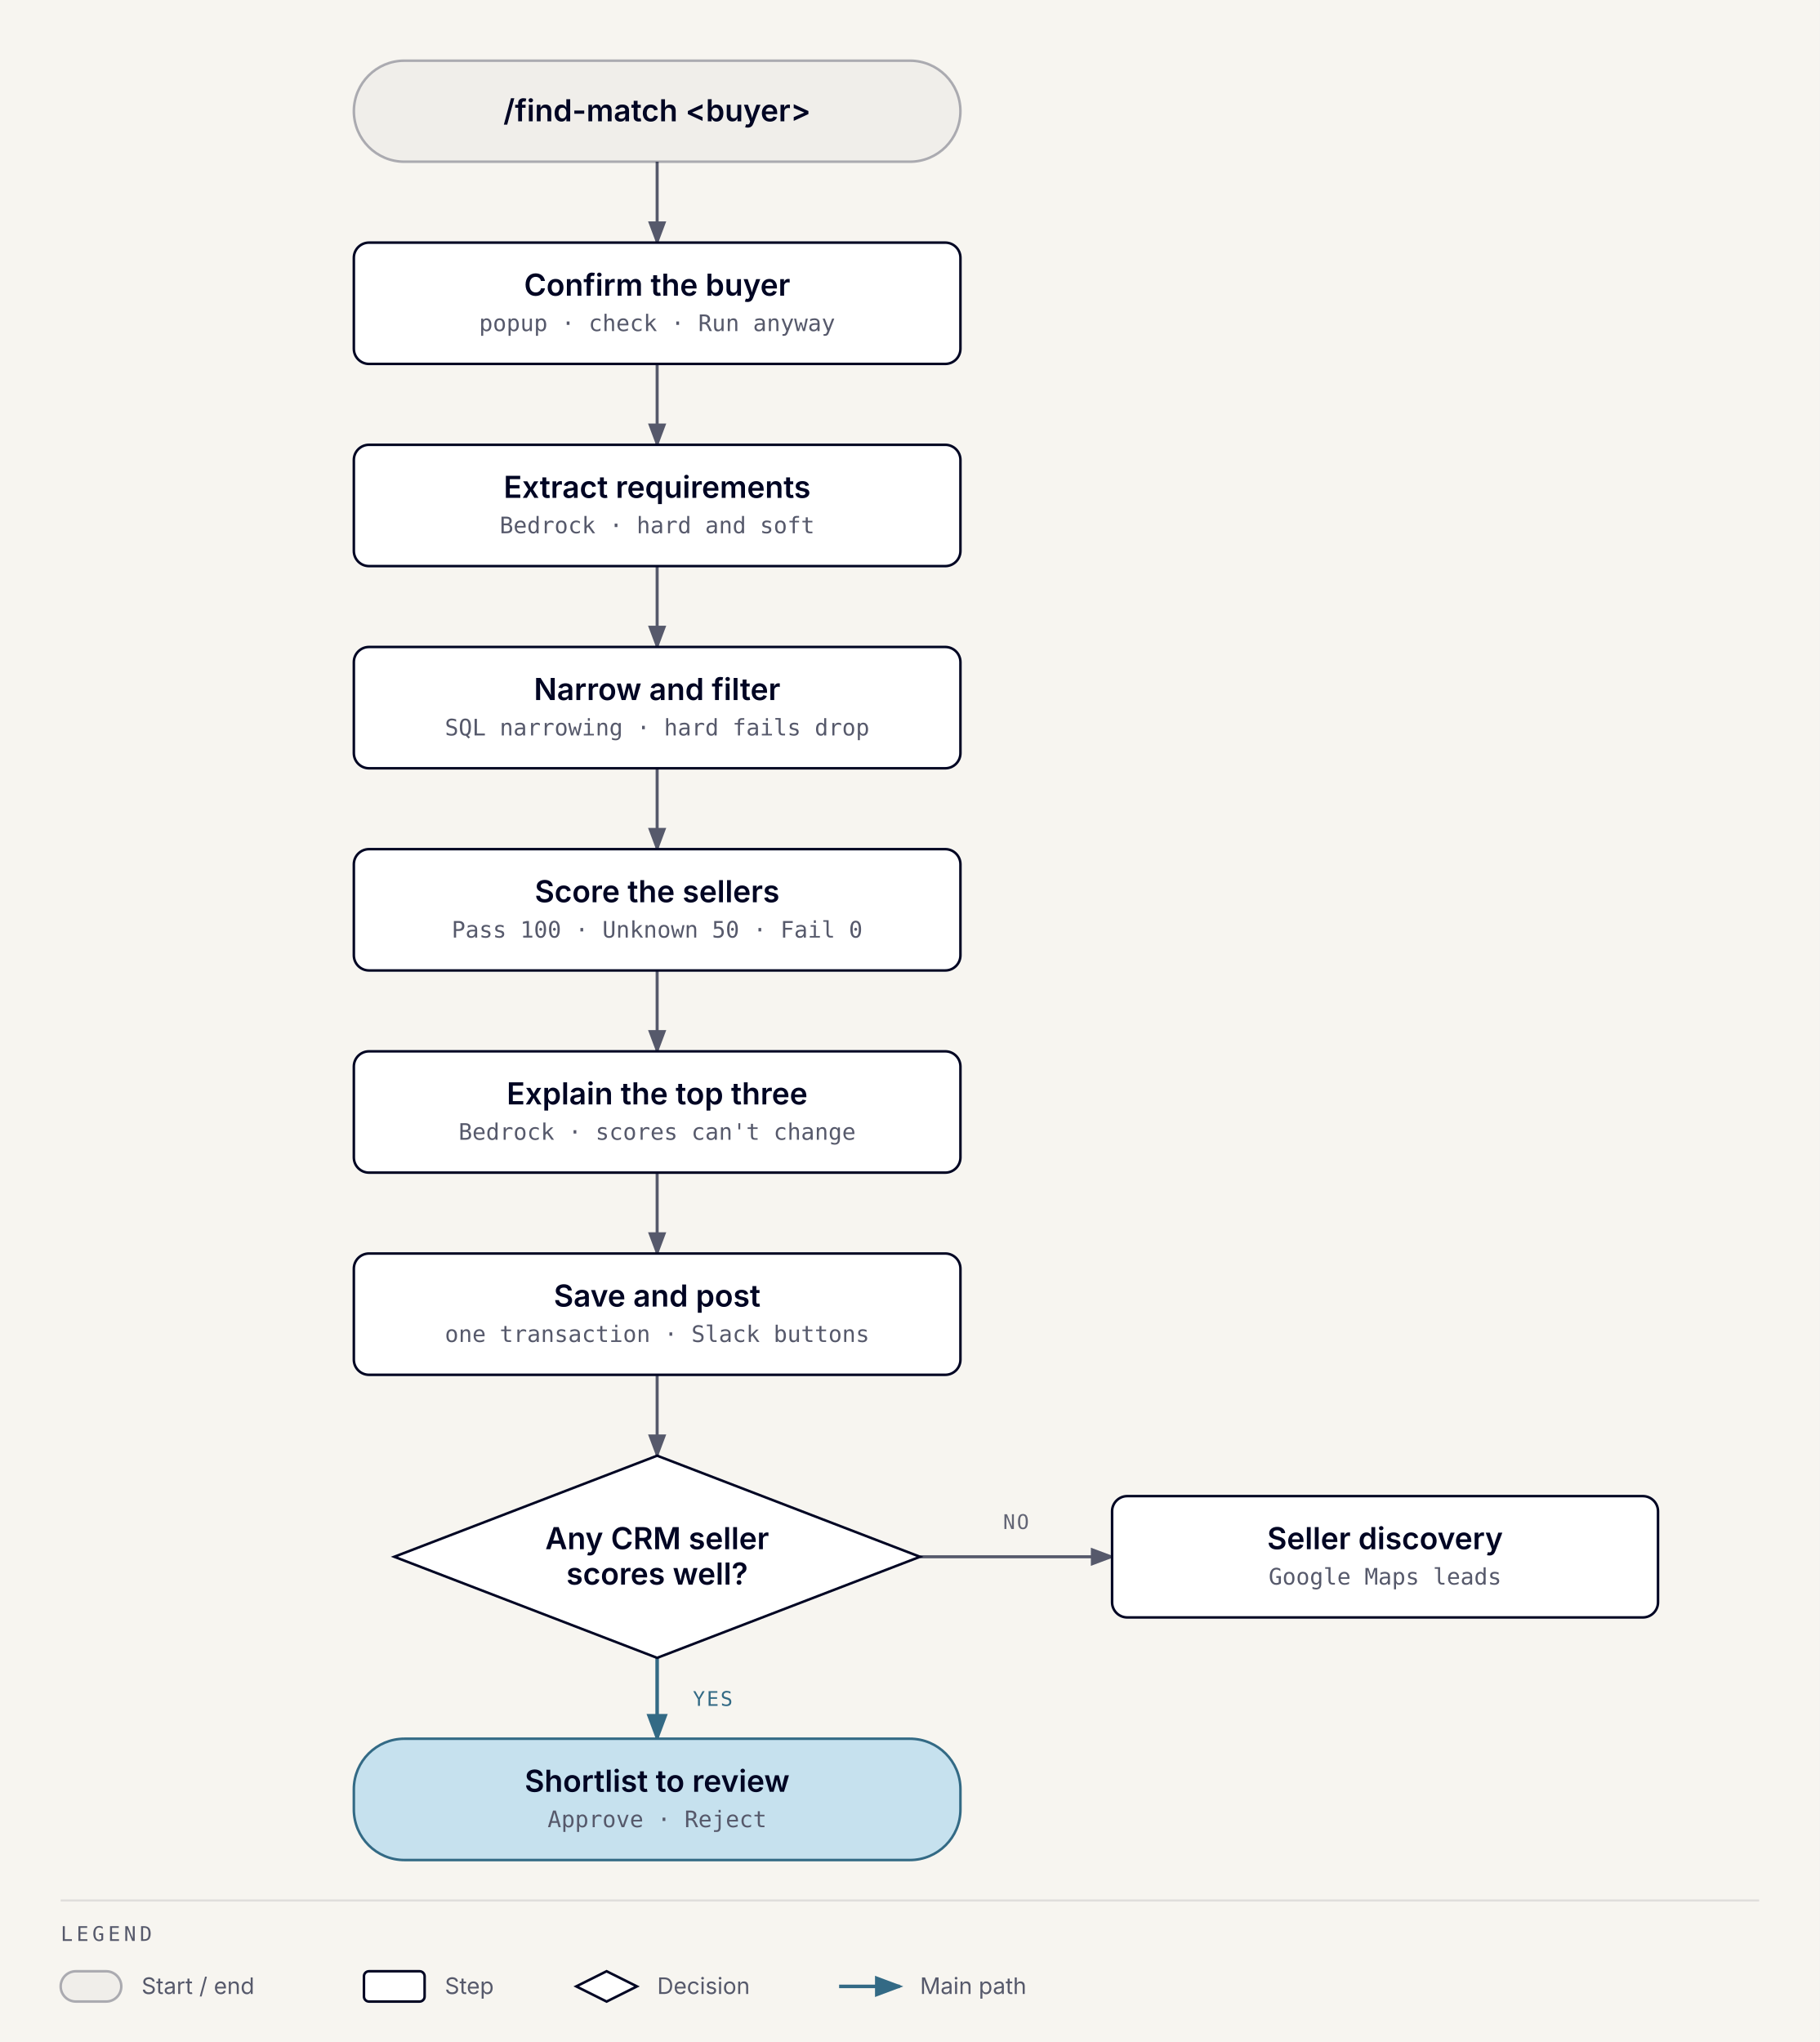
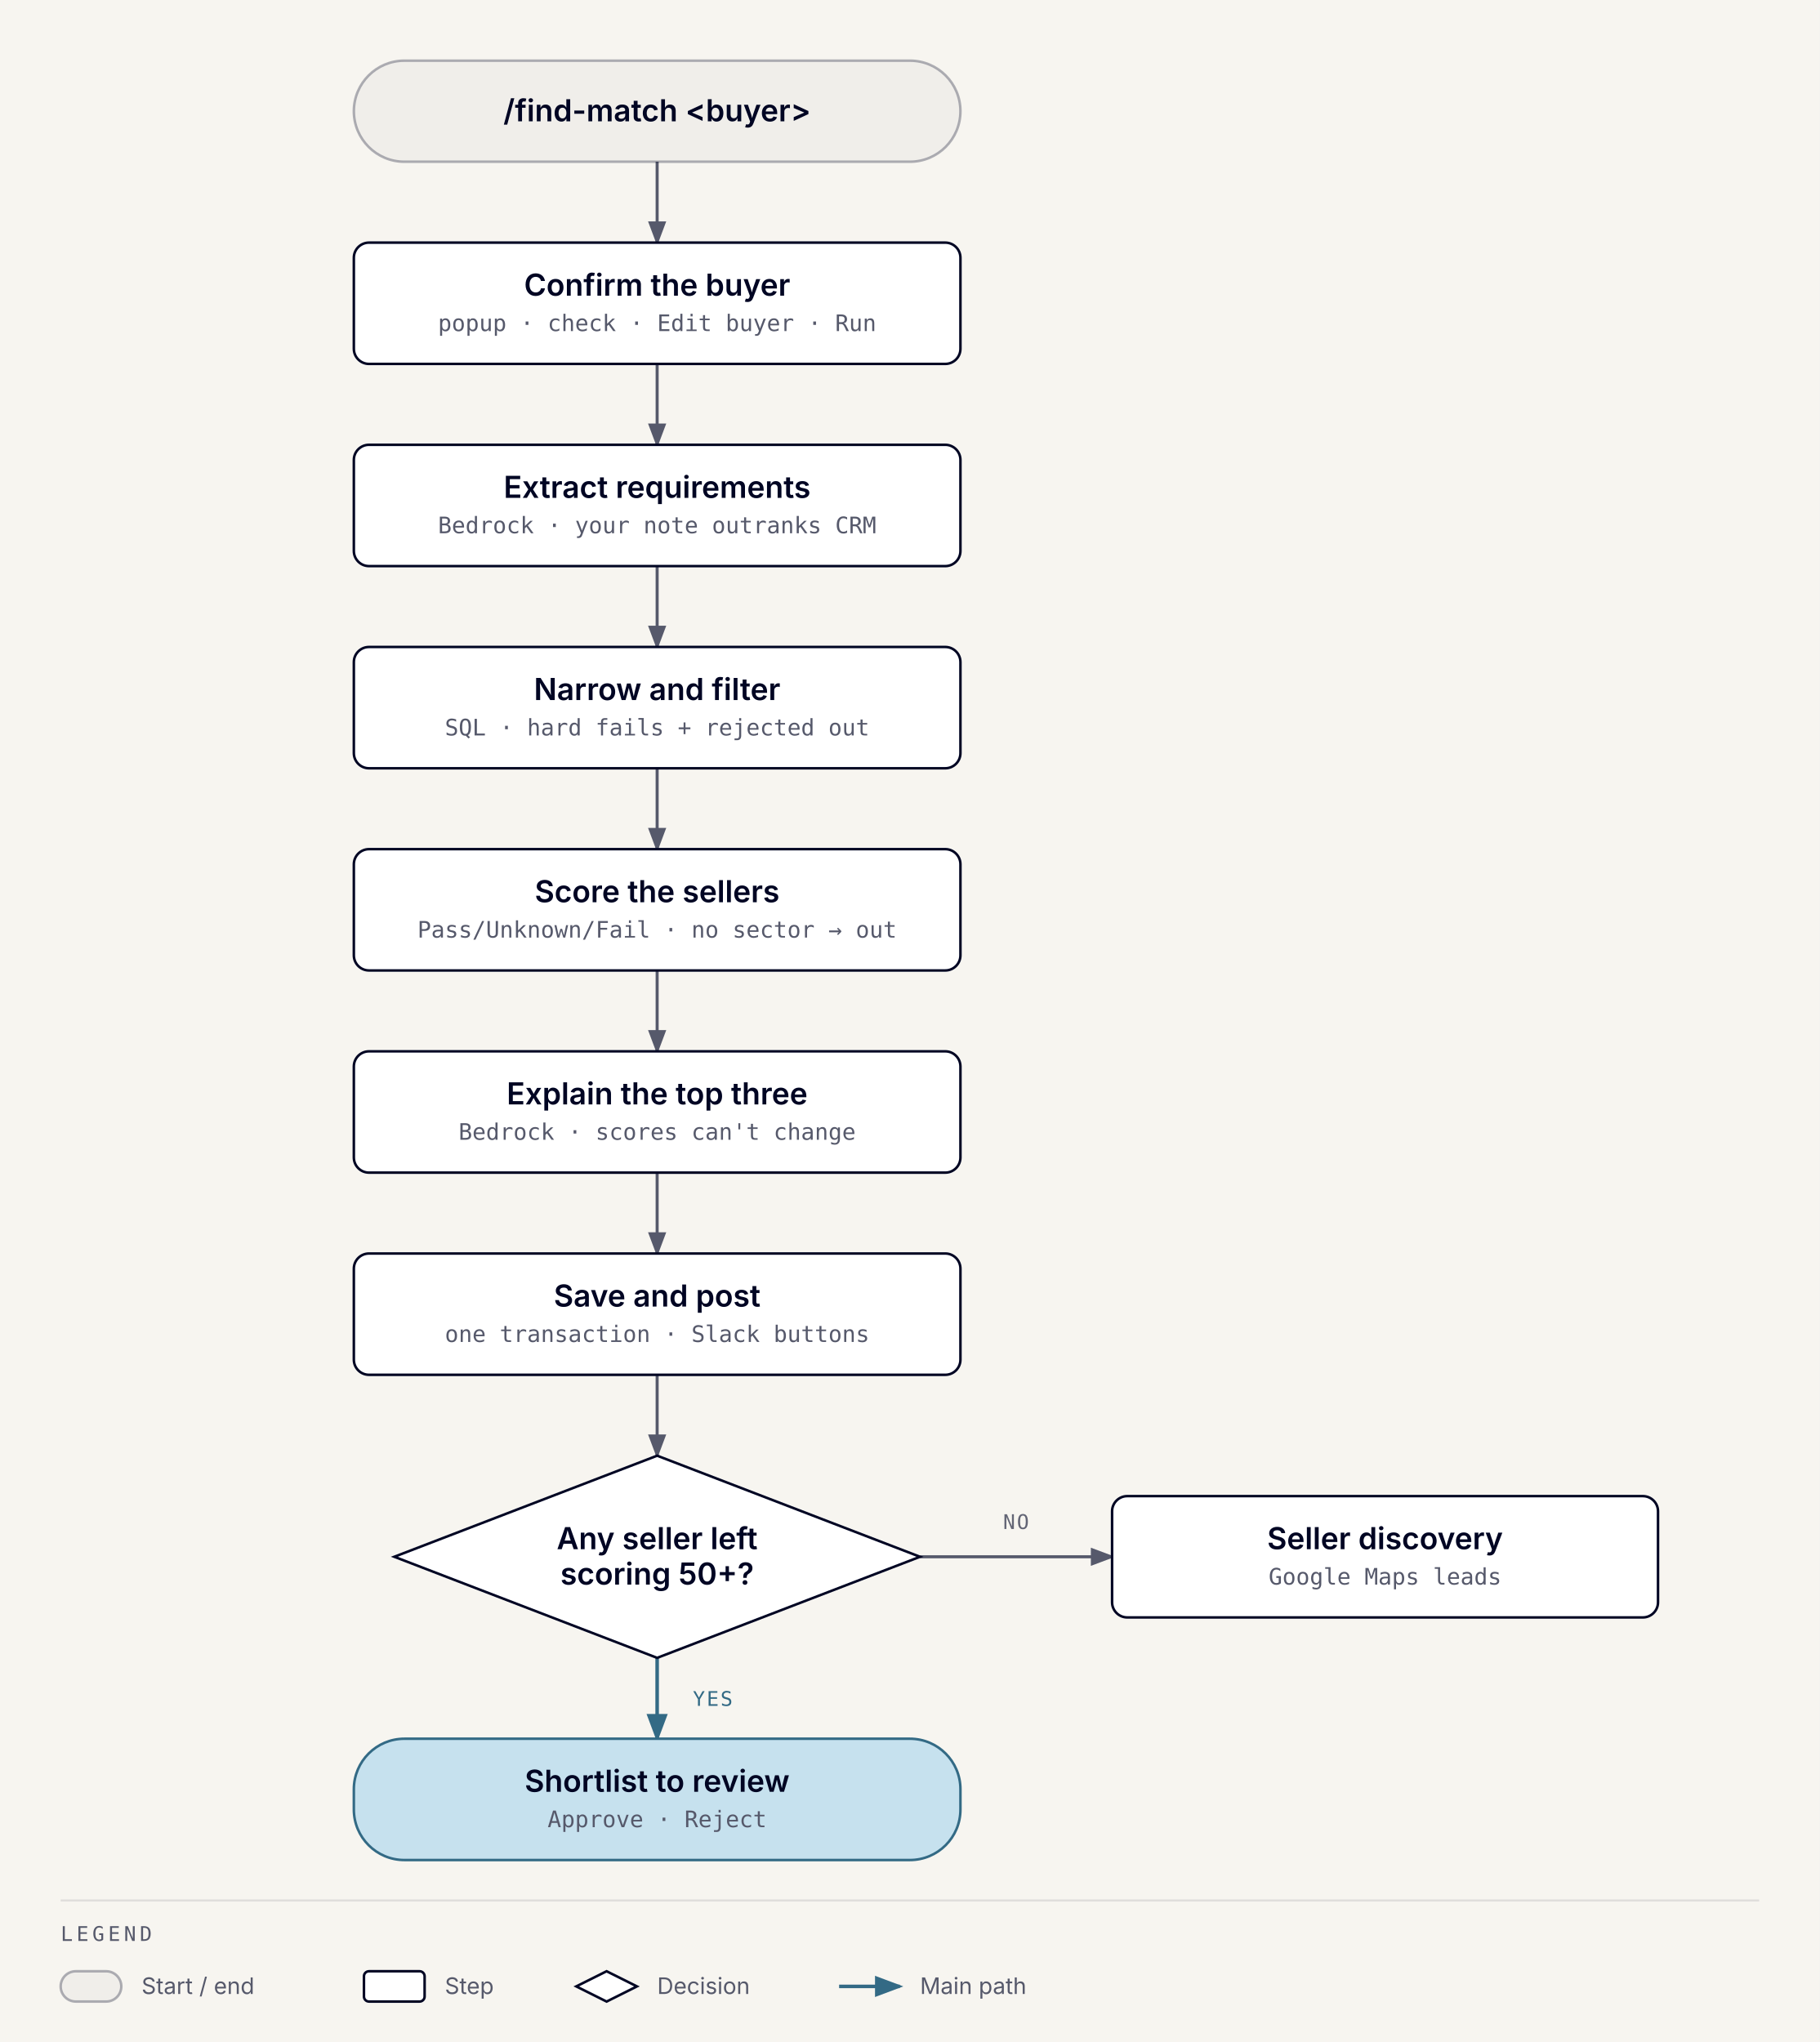
<svg xmlns="http://www.w3.org/2000/svg" viewBox="0 0 720 808" role="img" aria-labelledby="toolkit-matching-pipeline-title toolkit-matching-pipeline-desc" id="toolkit-matching-pipeline-root">
  <defs>
    <style>#toolkit-matching-pipeline-root { font-family: 'Inter', system-ui, -apple-system, 'Segoe UI', sans-serif; color: #000523; }
      #toolkit-matching-pipeline-root .diagram-container { width: 100%; overflow-x: auto; }
      #toolkit-matching-pipeline-root .diagram-container { overflow-x: visible; }</style>
    <marker id="toolkit-matching-pipeline-arrow" markerWidth="8" markerHeight="6" refX="7" refY="3" orient="auto">
      <polygon points="0 0, 8 3, 0 6" fill="#56596b" />
    </marker>
    <marker id="toolkit-matching-pipeline-arrow-accent" markerWidth="8" markerHeight="6" refX="7" refY="3" orient="auto">
      <polygon points="0 0, 8 3, 0 6" fill="#336a85" />
    </marker>
    <marker id="toolkit-matching-pipeline-arrow-link" markerWidth="8" markerHeight="6" refX="7" refY="3" orient="auto">
      <polygon points="0 0, 8 3, 0 6" fill="#336a85" />
    </marker>
  </defs>
  <rect width="100%" height="100%" fill="#f7f5f0" />
  <line x1="260" y1="64" x2="260" y2="96" stroke="#56596b" stroke-width="1.2" marker-end="url(#toolkit-matching-pipeline-arrow)" />
  <line x1="260" y1="144" x2="260" y2="176" stroke="#56596b" stroke-width="1.2" marker-end="url(#toolkit-matching-pipeline-arrow)" />
  <line x1="260" y1="224" x2="260" y2="256" stroke="#56596b" stroke-width="1.2" marker-end="url(#toolkit-matching-pipeline-arrow)" />
  <line x1="260" y1="304" x2="260" y2="336" stroke="#56596b" stroke-width="1.2" marker-end="url(#toolkit-matching-pipeline-arrow)" />
  <line x1="260" y1="384" x2="260" y2="416" stroke="#56596b" stroke-width="1.2" marker-end="url(#toolkit-matching-pipeline-arrow)" />
  <line x1="260" y1="464" x2="260" y2="496" stroke="#56596b" stroke-width="1.2" marker-end="url(#toolkit-matching-pipeline-arrow)" />
  <line x1="260" y1="544" x2="260" y2="576" stroke="#56596b" stroke-width="1.2" marker-end="url(#toolkit-matching-pipeline-arrow)" />
  <line x1="364" y1="616" x2="440" y2="616" stroke="#56596b" stroke-width="1.2" marker-end="url(#toolkit-matching-pipeline-arrow)" />
  <line x1="260" y1="656" x2="260" y2="688" stroke="#336a85" stroke-width="1.4" marker-end="url(#toolkit-matching-pipeline-arrow-accent)" />
  <rect x="390" y="596" width="24" height="12" rx="2" fill="#f7f5f0" />
  <text x="402" y="605" fill="#636575" font-size="8" font-family="'Geist Mono', ui-monospace, Menlo, monospace" text-anchor="middle" letter-spacing="0.08em">NO</text>
  <rect x="268" y="666" width="28" height="12" rx="2" fill="#f7f5f0" />
  <text x="282" y="675" fill="#336a85" font-size="8" font-family="'Geist Mono', ui-monospace, Menlo, monospace" text-anchor="middle" letter-spacing="0.08em">YES</text>
  <rect x="140" y="24" width="240" height="40" rx="20" fill="#f7f5f0" />
  <rect x="140" y="24" width="240" height="40" rx="20" fill="#000523" fill-opacity="0.03" stroke="#000523" stroke-opacity="0.30" stroke-width="1" />
  <text x="260" y="48" fill="#000523" font-size="12" font-weight="600" font-family="'Inter', system-ui, -apple-system, 'Segoe UI', sans-serif" text-anchor="middle">/find-match &lt;buyer&gt;</text>
  <rect x="140" y="96" width="240" height="48" rx="6" fill="#ffffff" stroke="#000523" stroke-width="1" />
  <text x="260" y="117" fill="#000523" font-size="12" font-weight="600" font-family="'Inter', system-ui, -apple-system, 'Segoe UI', sans-serif" text-anchor="middle">Confirm the buyer</text>
-   <text x="260" y="131" fill="#56596b" font-size="9" font-family="'Geist Mono', ui-monospace, Menlo, monospace" text-anchor="middle">popup · check · Run anyway</text>
+   <text x="260" y="131" fill="#56596b" font-size="9" font-family="'Geist Mono', ui-monospace, Menlo, monospace" text-anchor="middle">popup · check · Edit buyer · Run</text>
  <rect x="140" y="176" width="240" height="48" rx="6" fill="#ffffff" stroke="#000523" stroke-width="1" />
  <text x="260" y="197" fill="#000523" font-size="12" font-weight="600" font-family="'Inter', system-ui, -apple-system, 'Segoe UI', sans-serif" text-anchor="middle">Extract requirements</text>
-   <text x="260" y="211" fill="#56596b" font-size="9" font-family="'Geist Mono', ui-monospace, Menlo, monospace" text-anchor="middle">Bedrock · hard and soft</text>
+   <text x="260" y="211" fill="#56596b" font-size="9" font-family="'Geist Mono', ui-monospace, Menlo, monospace" text-anchor="middle">Bedrock · your note outranks CRM</text>
  <rect x="140" y="256" width="240" height="48" rx="6" fill="#ffffff" stroke="#000523" stroke-width="1" />
  <text x="260" y="277" fill="#000523" font-size="12" font-weight="600" font-family="'Inter', system-ui, -apple-system, 'Segoe UI', sans-serif" text-anchor="middle">Narrow and filter</text>
-   <text x="260" y="291" fill="#56596b" font-size="9" font-family="'Geist Mono', ui-monospace, Menlo, monospace" text-anchor="middle">SQL narrowing · hard fails drop</text>
+   <text x="260" y="291" fill="#56596b" font-size="9" font-family="'Geist Mono', ui-monospace, Menlo, monospace" text-anchor="middle">SQL · hard fails + rejected out</text>
  <rect x="140" y="336" width="240" height="48" rx="6" fill="#ffffff" stroke="#000523" stroke-width="1" />
  <text x="260" y="357" fill="#000523" font-size="12" font-weight="600" font-family="'Inter', system-ui, -apple-system, 'Segoe UI', sans-serif" text-anchor="middle">Score the sellers</text>
-   <text x="260" y="371" fill="#56596b" font-size="9" font-family="'Geist Mono', ui-monospace, Menlo, monospace" text-anchor="middle">Pass 100 · Unknown 50 · Fail 0</text>
+   <text x="260" y="371" fill="#56596b" font-size="9" font-family="'Geist Mono', ui-monospace, Menlo, monospace" text-anchor="middle">Pass/Unknown/Fail · no sector → out</text>
  <rect x="140" y="416" width="240" height="48" rx="6" fill="#ffffff" stroke="#000523" stroke-width="1" />
  <text x="260" y="437" fill="#000523" font-size="12" font-weight="600" font-family="'Inter', system-ui, -apple-system, 'Segoe UI', sans-serif" text-anchor="middle">Explain the top three</text>
  <text x="260" y="451" fill="#56596b" font-size="9" font-family="'Geist Mono', ui-monospace, Menlo, monospace" text-anchor="middle">Bedrock · scores can't change</text>
  <rect x="140" y="496" width="240" height="48" rx="6" fill="#ffffff" stroke="#000523" stroke-width="1" />
  <text x="260" y="517" fill="#000523" font-size="12" font-weight="600" font-family="'Inter', system-ui, -apple-system, 'Segoe UI', sans-serif" text-anchor="middle">Save and post</text>
  <text x="260" y="531" fill="#56596b" font-size="9" font-family="'Geist Mono', ui-monospace, Menlo, monospace" text-anchor="middle">one transaction · Slack buttons</text>
  <polygon points="260,576 364,616 260,656 156,616" fill="#ffffff" stroke="#000523" stroke-width="1" />
-   <text x="260" y="613" fill="#000523" font-size="12" font-weight="600" font-family="'Inter', system-ui, -apple-system, 'Segoe UI', sans-serif" text-anchor="middle">Any CRM seller</text>
-   <text x="260" y="627" fill="#000523" font-size="12" font-weight="600" font-family="'Inter', system-ui, -apple-system, 'Segoe UI', sans-serif" text-anchor="middle">scores well?</text>
+   <text x="260" y="613" fill="#000523" font-size="12" font-weight="600" font-family="'Inter', system-ui, -apple-system, 'Segoe UI', sans-serif" text-anchor="middle">Any seller left</text>
+   <text x="260" y="627" fill="#000523" font-size="12" font-weight="600" font-family="'Inter', system-ui, -apple-system, 'Segoe UI', sans-serif" text-anchor="middle">scoring 50+?</text>
  <rect x="440" y="592" width="216" height="48" rx="6" fill="#ffffff" stroke="#000523" stroke-width="1" />
  <text x="548" y="613" fill="#000523" font-size="12" font-weight="600" font-family="'Inter', system-ui, -apple-system, 'Segoe UI', sans-serif" text-anchor="middle">Seller discovery</text>
  <text x="548" y="627" fill="#56596b" font-size="9" font-family="'Geist Mono', ui-monospace, Menlo, monospace" text-anchor="middle">Google Maps leads</text>
  <rect x="140" y="688" width="240" height="48" rx="20" fill="#f7f5f0" />
  <rect x="140" y="688" width="240" height="48" rx="20" fill="#c6e1ee" stroke="#336a85" stroke-width="1" />
  <text x="260" y="709" fill="#000523" font-size="12" font-weight="600" font-family="'Inter', system-ui, -apple-system, 'Segoe UI', sans-serif" text-anchor="middle">Shortlist to review</text>
  <text x="260" y="723" fill="#56596b" font-size="9" font-family="'Geist Mono', ui-monospace, Menlo, monospace" text-anchor="middle">Approve · Reject</text>
  <line x1="24" y1="752" x2="696" y2="752" stroke="#000523" stroke-opacity="0.10" stroke-width="0.8" />
  <text x="24" y="768" fill="#56596b" font-size="8" font-family="'Geist Mono', ui-monospace, Menlo, monospace" letter-spacing="0.18em">LEGEND</text>
  <rect x="24" y="780" width="24" height="12" rx="6" fill="#000523" fill-opacity="0.03" stroke="#000523" stroke-opacity="0.30" stroke-width="1" />
  <text x="56" y="789" fill="#56596b" font-size="9" font-family="'Inter', system-ui, -apple-system, 'Segoe UI', sans-serif">Start / end</text>
  <rect x="144" y="780" width="24" height="12" rx="2" fill="#ffffff" stroke="#000523" stroke-width="1" />
  <text x="176" y="789" fill="#56596b" font-size="9" font-family="'Inter', system-ui, -apple-system, 'Segoe UI', sans-serif">Step</text>
  <polygon points="228,786 240,780 252,786 240,792" fill="#ffffff" stroke="#000523" stroke-width="1" />
  <text x="260" y="789" fill="#56596b" font-size="9" font-family="'Inter', system-ui, -apple-system, 'Segoe UI', sans-serif">Decision</text>
  <line x1="332" y1="786" x2="356" y2="786" stroke="#336a85" stroke-width="1.4" marker-end="url(#toolkit-matching-pipeline-arrow-accent)" />
  <text x="364" y="789" fill="#56596b" font-size="9" font-family="'Inter', system-ui, -apple-system, 'Segoe UI', sans-serif">Main path</text>
</svg>
